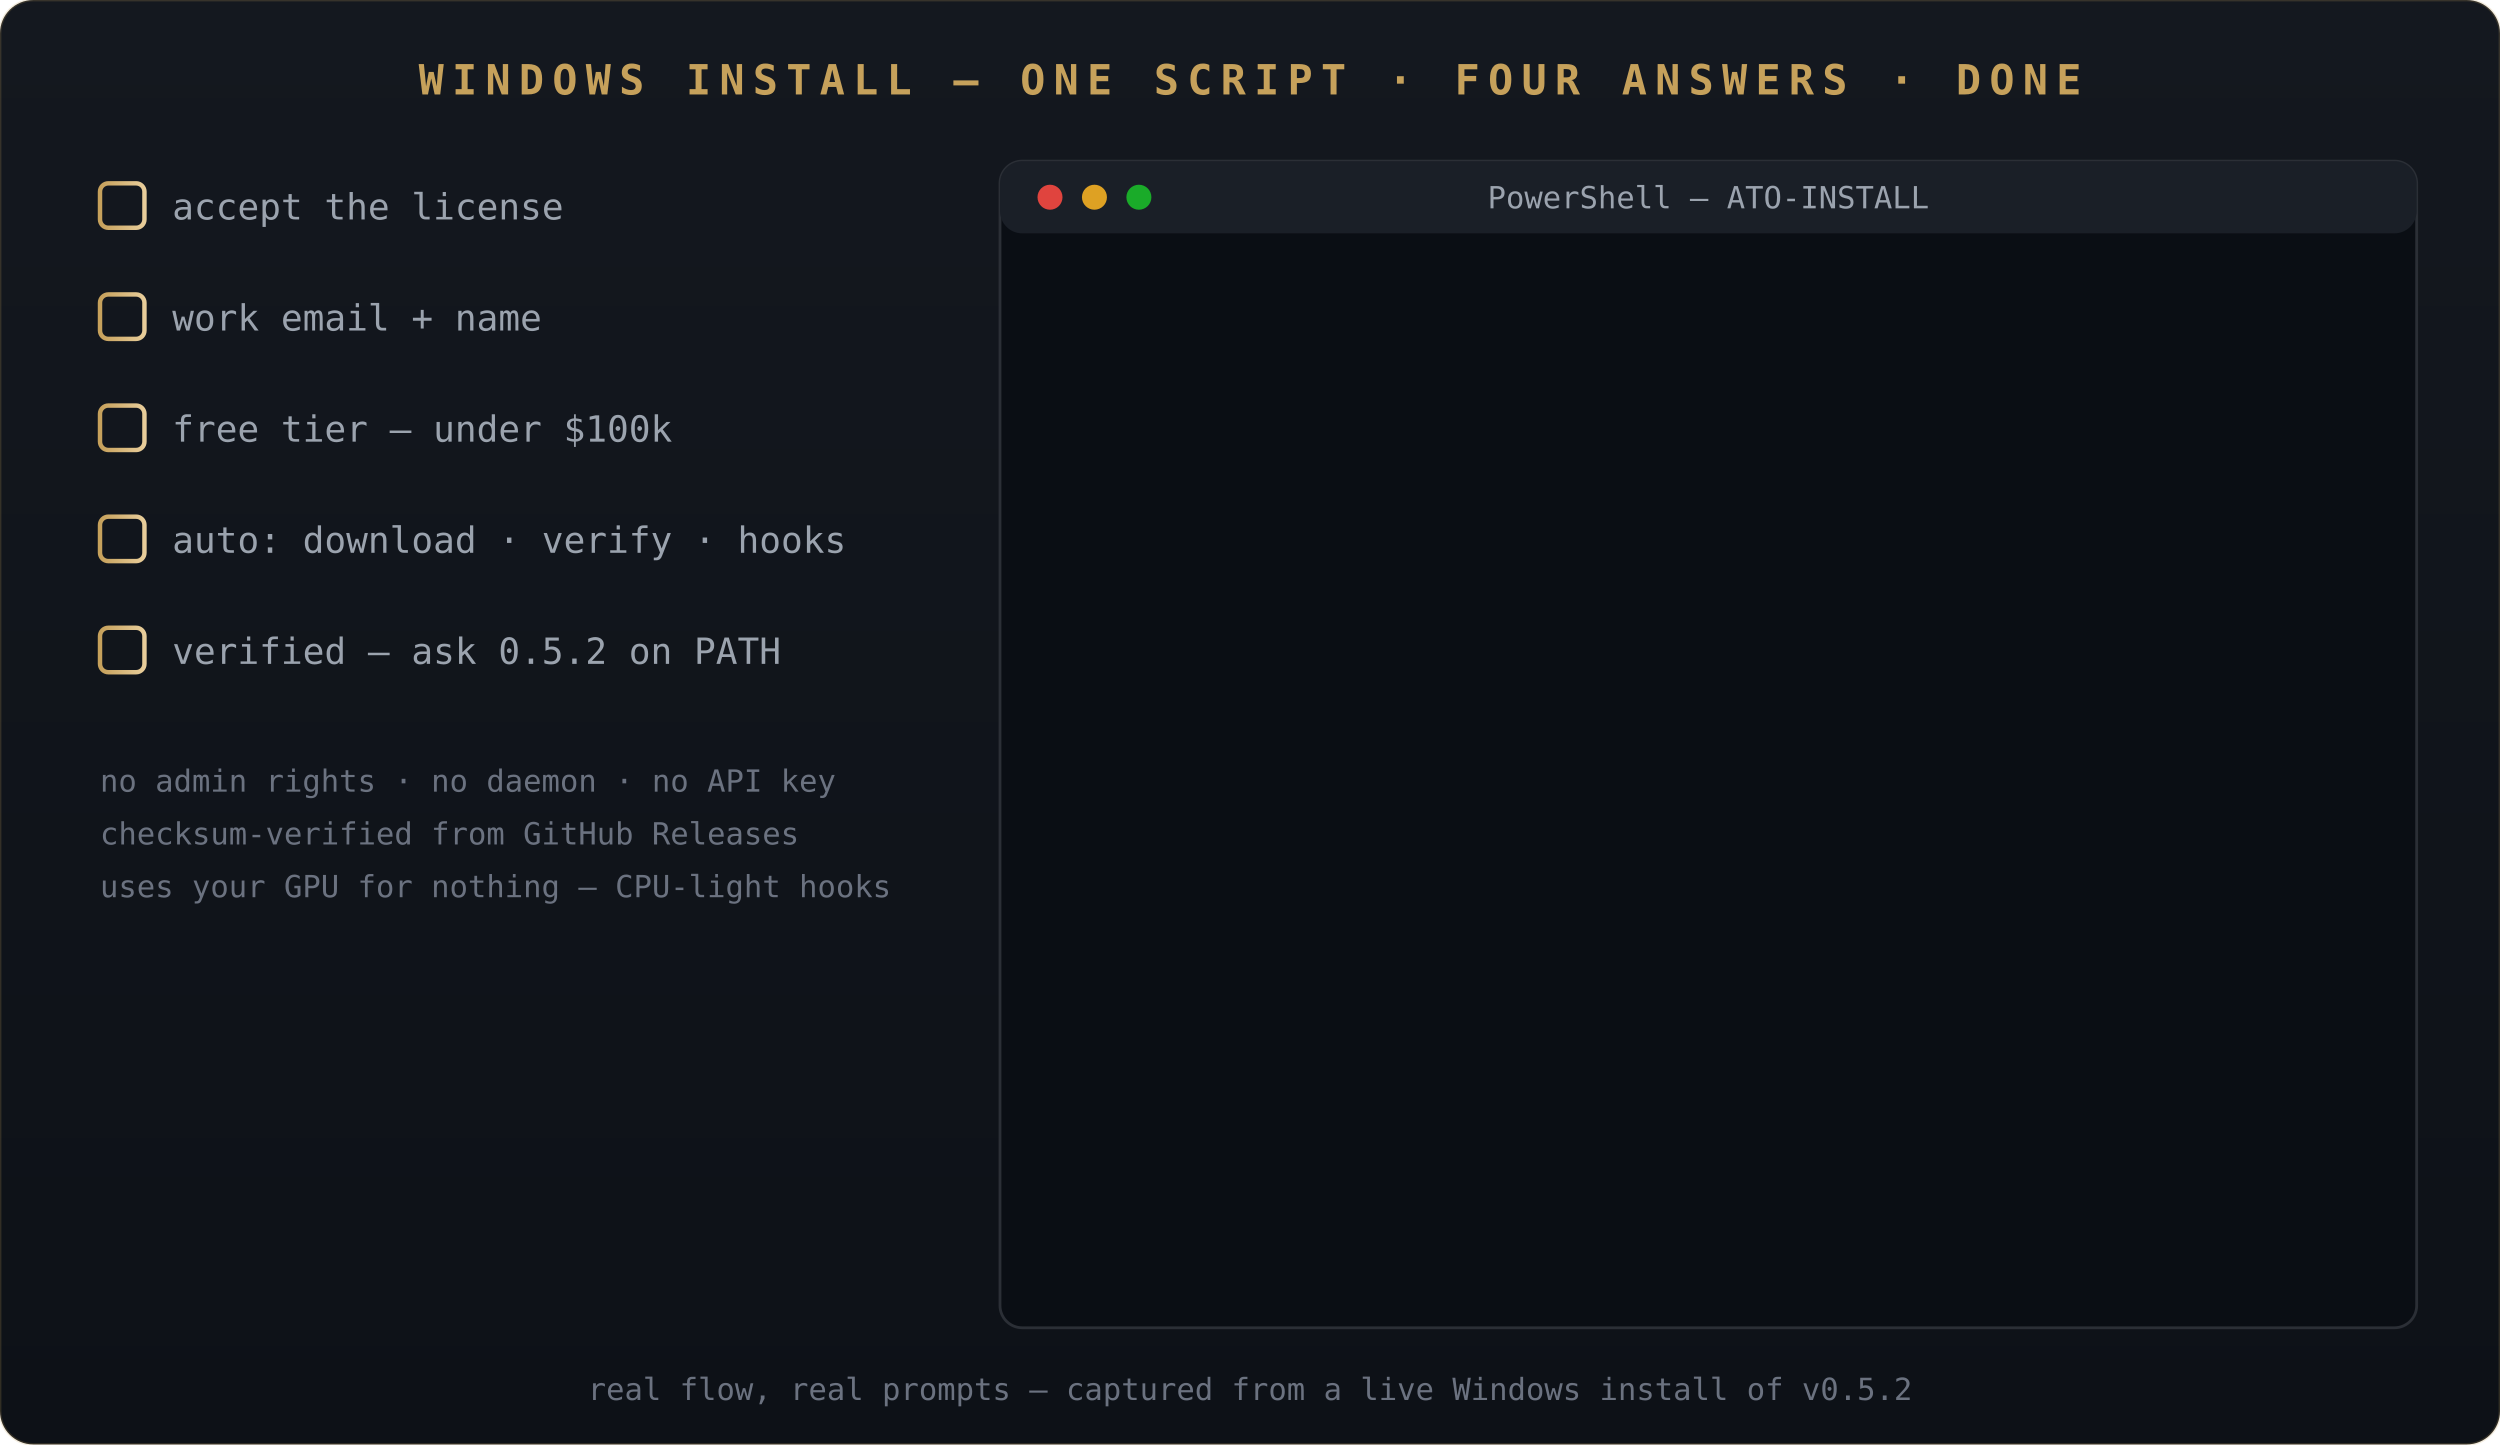
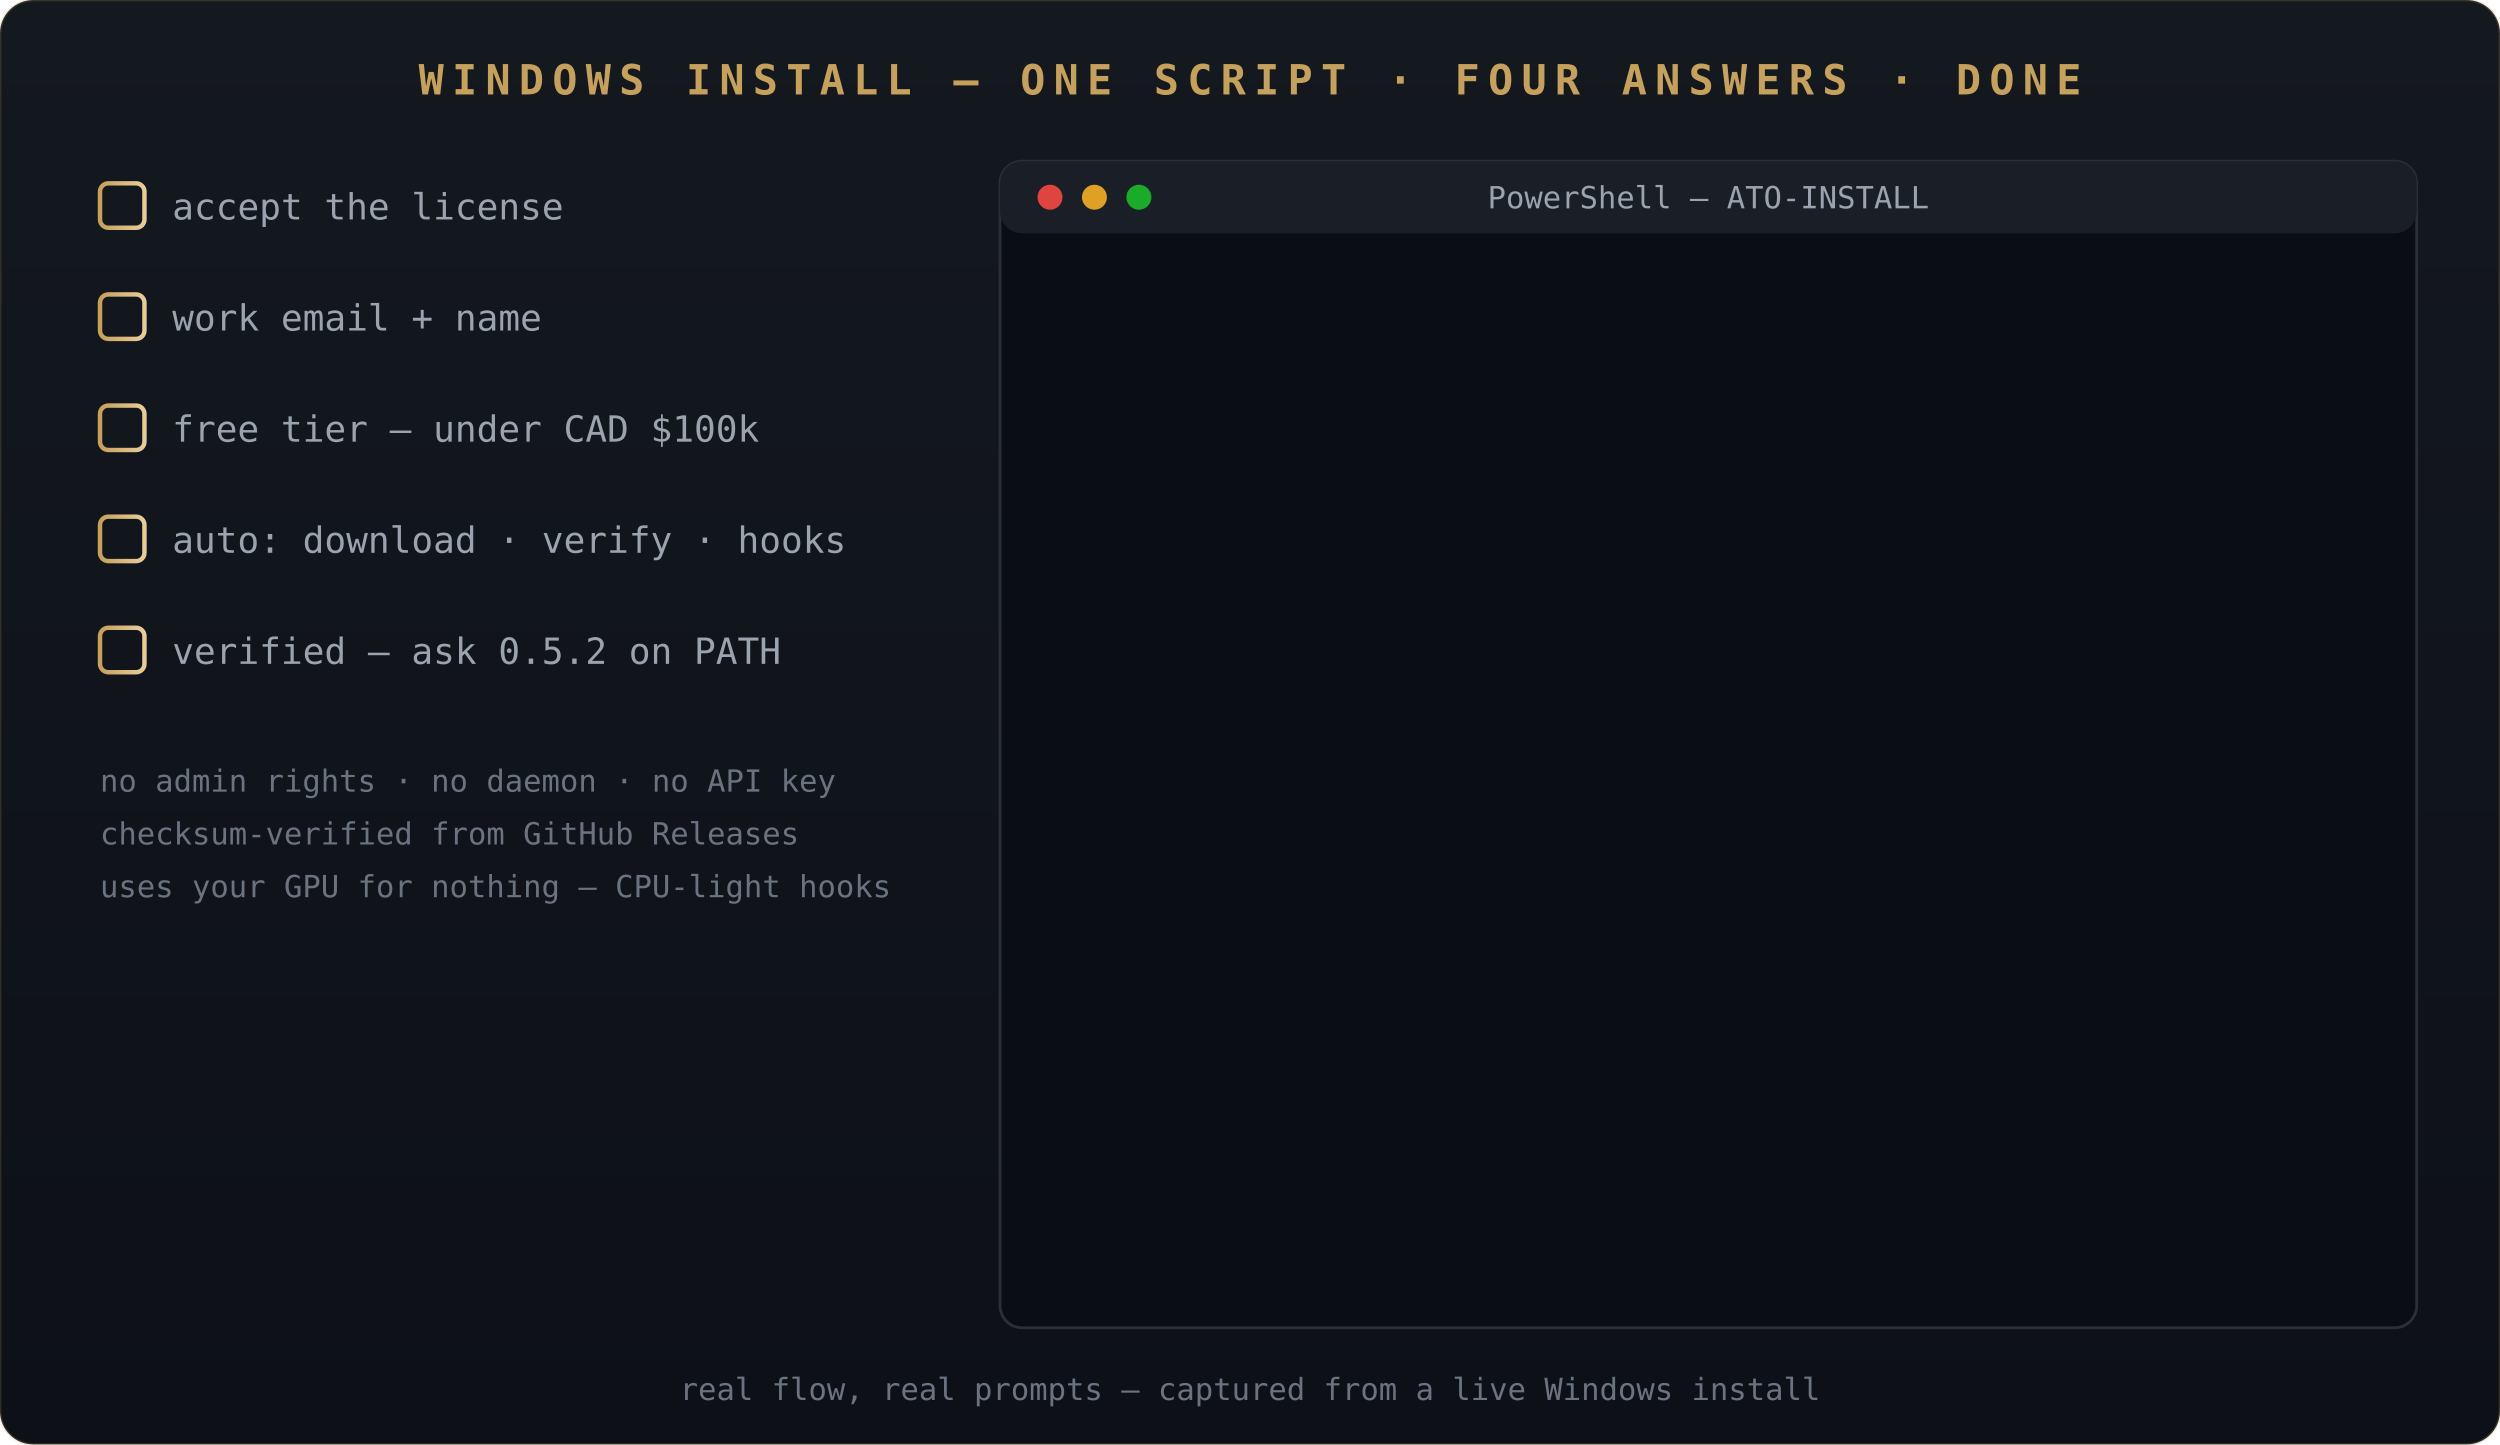
<svg xmlns="http://www.w3.org/2000/svg" width="900" height="520" viewBox="0 0 900 520" font-family="ui-monospace,SFMono-Regular,Menlo,Consolas,monospace">
  <defs>
    <linearGradient id="bg" x1="0" y1="0" x2="0" y2="1">
      <stop offset="0" stop-color="#14181F" />
      <stop offset="1" stop-color="#0D1117" />
    </linearGradient>
    <linearGradient id="gold" x1="0" y1="0" x2="1" y2="0">
      <stop offset="0" stop-color="#C6A15B" />
      <stop offset="1" stop-color="#E8CD9A" />
    </linearGradient>
  </defs>
  <rect width="900" height="520" fill="url(#bg)" rx="12" />
  <rect width="900" height="520" fill="none" stroke="#C6A15B" stroke-width="1" stroke-opacity="0.2" rx="12" />
  <text x="450" y="34" text-anchor="middle" fill="#C6A15B" font-size="15" letter-spacing="3" font-weight="bold">WINDOWS INSTALL — ONE SCRIPT · FOUR ANSWERS · DONE</text>
  <g font-size="13" fill="#9BA3AE">
    <rect x="36" y="66" width="16" height="16" rx="3" fill="none" stroke="url(#gold)" stroke-width="1.6" />
    <path d="M39 74 l4 4 l7 -8" stroke="#3FB68B" stroke-width="2.6" fill="none" stroke-linecap="round" opacity="0">
      <animate attributeName="opacity" calcMode="discrete" values="0;1;0" keyTimes="0;0.175;0.98" dur="16s" repeatCount="indefinite" />
    </path>
    <text x="62" y="79">accept the license</text>
    <rect x="36" y="106" width="16" height="16" rx="3" fill="none" stroke="url(#gold)" stroke-width="1.6" />
    <path d="M39 114 l4 4 l7 -8" stroke="#3FB68B" stroke-width="2.6" fill="none" stroke-linecap="round" opacity="0">
      <animate attributeName="opacity" calcMode="discrete" values="0;1;0" keyTimes="0;0.312;0.98" dur="16s" repeatCount="indefinite" />
    </path>
    <text x="62" y="119">work email + name</text>
    <rect x="36" y="146" width="16" height="16" rx="3" fill="none" stroke="url(#gold)" stroke-width="1.6" />
    <path d="M39 154 l4 4 l7 -8" stroke="#3FB68B" stroke-width="2.6" fill="none" stroke-linecap="round" opacity="0">
      <animate attributeName="opacity" calcMode="discrete" values="0;1;0" keyTimes="0;0.4;0.98" dur="16s" repeatCount="indefinite" />
    </path>
-     <text x="62" y="159">free tier — under $100k</text>
+     <text x="62" y="159">free tier — under CAD $100k</text>
    <rect x="36" y="186" width="16" height="16" rx="3" fill="none" stroke="url(#gold)" stroke-width="1.6" />
    <path d="M39 194 l4 4 l7 -8" stroke="#3FB68B" stroke-width="2.6" fill="none" stroke-linecap="round" opacity="0">
      <animate attributeName="opacity" calcMode="discrete" values="0;1;0" keyTimes="0;0.713;0.98" dur="16s" repeatCount="indefinite" />
    </path>
    <text x="62" y="199">auto: download · verify · hooks</text>
    <rect x="36" y="226" width="16" height="16" rx="3" fill="none" stroke="url(#gold)" stroke-width="1.6" />
    <path d="M39 234 l4 4 l7 -8" stroke="#3FB68B" stroke-width="2.6" fill="none" stroke-linecap="round" opacity="0">
      <animate attributeName="opacity" calcMode="discrete" values="0;1;0" keyTimes="0;0.831;0.98" dur="16s" repeatCount="indefinite" />
    </path>
    <text x="62" y="239">verified — ask 0.5.2 on PATH</text>
    <text x="36" y="285" fill="#6B7280" font-size="11">no admin rights · no daemon · no API key</text>
    <text x="36" y="304" fill="#6B7280" font-size="11">checksum-verified from GitHub Releases</text>
    <text x="36" y="323" fill="#6B7280" font-size="11">uses your GPU for nothing — CPU-light hooks</text>
  </g>
  <g>
    <rect x="360" y="58" width="510" height="420" rx="8" fill="#0A0E14" stroke="#2B2F36" stroke-width="1" />
    <rect x="360" y="58" width="510" height="26" rx="8" fill="#1A1F27" />
    <circle cx="378" cy="71" r="4.5" fill="#E0443E" />
    <circle cx="394" cy="71" r="4.5" fill="#DEA123" />
    <circle cx="410" cy="71" r="4.5" fill="#1AAB29" />
    <text x="615" y="75" text-anchor="middle" fill="#9BA3AE" font-size="11">PowerShell — ATO-INSTALL</text>
    <g font-size="12.5">
      <text x="376" y="106" fill="#E6EDF3" opacity="0">PS ~\Downloads&gt; .\install.ps1<animate attributeName="opacity" calcMode="discrete" values="0;1;0" keyTimes="0;0.031;0.98" dur="16s" repeatCount="indefinite" />
      </text>
      <text x="376" y="128" fill="url(#gold)" font-weight="bold" opacity="0">A S K  Token Optimizer — Windows x86_64<animate attributeName="opacity" calcMode="discrete" values="0;1;0" keyTimes="0;0.075;0.98" dur="16s" repeatCount="indefinite" />
      </text>
      <text x="376" y="146" fill="#9BA3AE" opacity="0">token compression for Claude Code · Executive Edition<animate attributeName="opacity" calcMode="discrete" values="0;1;0" keyTimes="0;0.075;0.98" dur="16s" repeatCount="indefinite" />
      </text>
      <text x="376" y="172" fill="#E6EDF3" opacity="0">Type 'accept' to agree to the LICENSE: <tspan fill="#3FB68B">accept</tspan>
        <animate attributeName="opacity" calcMode="discrete" values="0;1;0" keyTimes="0;0.125;0.98" dur="16s" repeatCount="indefinite" />
      </text>
      <text x="376" y="196" fill="url(#gold)" opacity="0">* Step 1  Registration<animate attributeName="opacity" calcMode="discrete" values="0;1;0" keyTimes="0;0.212;0.98" dur="16s" repeatCount="indefinite" />
      </text>
      <text x="376" y="214" fill="#E6EDF3" opacity="0">Work email: <tspan fill="#3FB68B">you@company.com</tspan>   name: <tspan fill="#3FB68B">You</tspan>
        <animate attributeName="opacity" calcMode="discrete" values="0;1;0" keyTimes="0;0.263;0.98" dur="16s" repeatCount="indefinite" />
      </text>
-       <text x="376" y="232" fill="#E6EDF3" opacity="0">Revenue UNDER USD $100,000? [Y/n]: <tspan fill="#3FB68B">Y</tspan>
+       <text x="376" y="232" fill="#E6EDF3" opacity="0">Revenue UNDER CAD $100,000? [Y/n]: <tspan fill="#3FB68B">Y</tspan>
        <animate attributeName="opacity" calcMode="discrete" values="0;1;0" keyTimes="0;0.362;0.98" dur="16s" repeatCount="indefinite" />
      </text>
      <text x="376" y="256" fill="#E6EDF3" opacity="0">
        <tspan fill="#3FB68B">OK</tspan> registered · license -&gt; ~\.ask\license.json<animate attributeName="opacity" calcMode="discrete" values="0;1;0" keyTimes="0;0.438;0.98" dur="16s" repeatCount="indefinite" />
      </text>
      <text x="376" y="280" fill="url(#gold)" opacity="0">* Step 2  Installing the binary<animate attributeName="opacity" calcMode="discrete" values="0;1;0" keyTimes="0;0.487;0.98" dur="16s" repeatCount="indefinite" />
      </text>
      <text x="376" y="298" fill="#9BA3AE" opacity="0">downloading ask-token-optimizer-windows-x86_64.exe …<animate attributeName="opacity" calcMode="discrete" values="0;1;0" keyTimes="0;0.487;0.98" dur="16s" repeatCount="indefinite" />
      </text>
      <rect x="376" y="308" width="380" height="8" rx="4" fill="#1A1F27" opacity="0">
        <animate attributeName="opacity" calcMode="discrete" values="0;1;0" keyTimes="0;0.487;0.98" dur="16s" repeatCount="indefinite" />
      </rect>
      <rect x="376" y="308" width="0" height="8" rx="4" fill="url(#gold)">
        <animate attributeName="width" values="0;0;380;380;0" keyTimes="0;0.487;0.625;0.98;0.981" dur="16s" repeatCount="indefinite" />
        <animate attributeName="opacity" calcMode="discrete" values="0;1;0" keyTimes="0;0.487;0.98" dur="16s" repeatCount="indefinite" />
      </rect>
      <text x="376" y="336" fill="#E6EDF3" opacity="0">
        <tspan fill="#3FB68B">OK</tspan> checksum verified<animate attributeName="opacity" calcMode="discrete" values="0;1;0" keyTimes="0;0.637;0.98" dur="16s" repeatCount="indefinite" />
      </text>
      <text x="376" y="354" fill="#E6EDF3" opacity="0">
        <tspan fill="#3FB68B">OK</tspan> ask.exe -&gt; ~\.local\bin  <tspan fill="url(#gold)">(v0.5.2)</tspan>
        <animate attributeName="opacity" calcMode="discrete" values="0;1;0" keyTimes="0;0.681;0.98" dur="16s" repeatCount="indefinite" />
      </text>
      <text x="376" y="372" fill="#E6EDF3" opacity="0">
        <tspan fill="#3FB68B">OK</tspan> PATH · <tspan fill="#3FB68B">OK</tspan> hooks staged -&gt; ~\.claude\hooks<animate attributeName="opacity" calcMode="discrete" values="0;1;0" keyTimes="0;0.744;0.98" dur="16s" repeatCount="indefinite" />
      </text>
      <text x="376" y="400" fill="#9BA3AE" opacity="0">--- Verification ---<animate attributeName="opacity" calcMode="discrete" values="0;1;0" keyTimes="0;0.794;0.98" dur="16s" repeatCount="indefinite" />
      </text>
      <text x="376" y="418" fill="url(#gold)" font-weight="bold" opacity="0">ask-token-optimizer 0.5.2<animate attributeName="opacity" calcMode="discrete" values="0;1;0" keyTimes="0;0.794;0.98" dur="16s" repeatCount="indefinite" />
      </text>
      <text x="376" y="446" fill="#E6EDF3" opacity="0">You are set up. Run <tspan fill="url(#gold)">ask audit</tspan> to see your savings<animate attributeName="opacity" calcMode="discrete" values="0;1;0" keyTimes="0;0.875;0.98" dur="16s" repeatCount="indefinite" />
      </text>
      <text x="376" y="466" fill="#6B7280" opacity="0">~60 seconds, end to end<animate attributeName="opacity" calcMode="discrete" values="0;1;0" keyTimes="0;0.912;0.98" dur="16s" repeatCount="indefinite" />
      </text>
    </g>
  </g>
-   <text x="450" y="504" text-anchor="middle" fill="#6B7280" font-size="11">real flow, real prompts — captured from a live Windows install of v0.5.2</text>
+   <text x="450" y="504" text-anchor="middle" fill="#6B7280" font-size="11">real flow, real prompts — captured from a live Windows install</text>
</svg>
